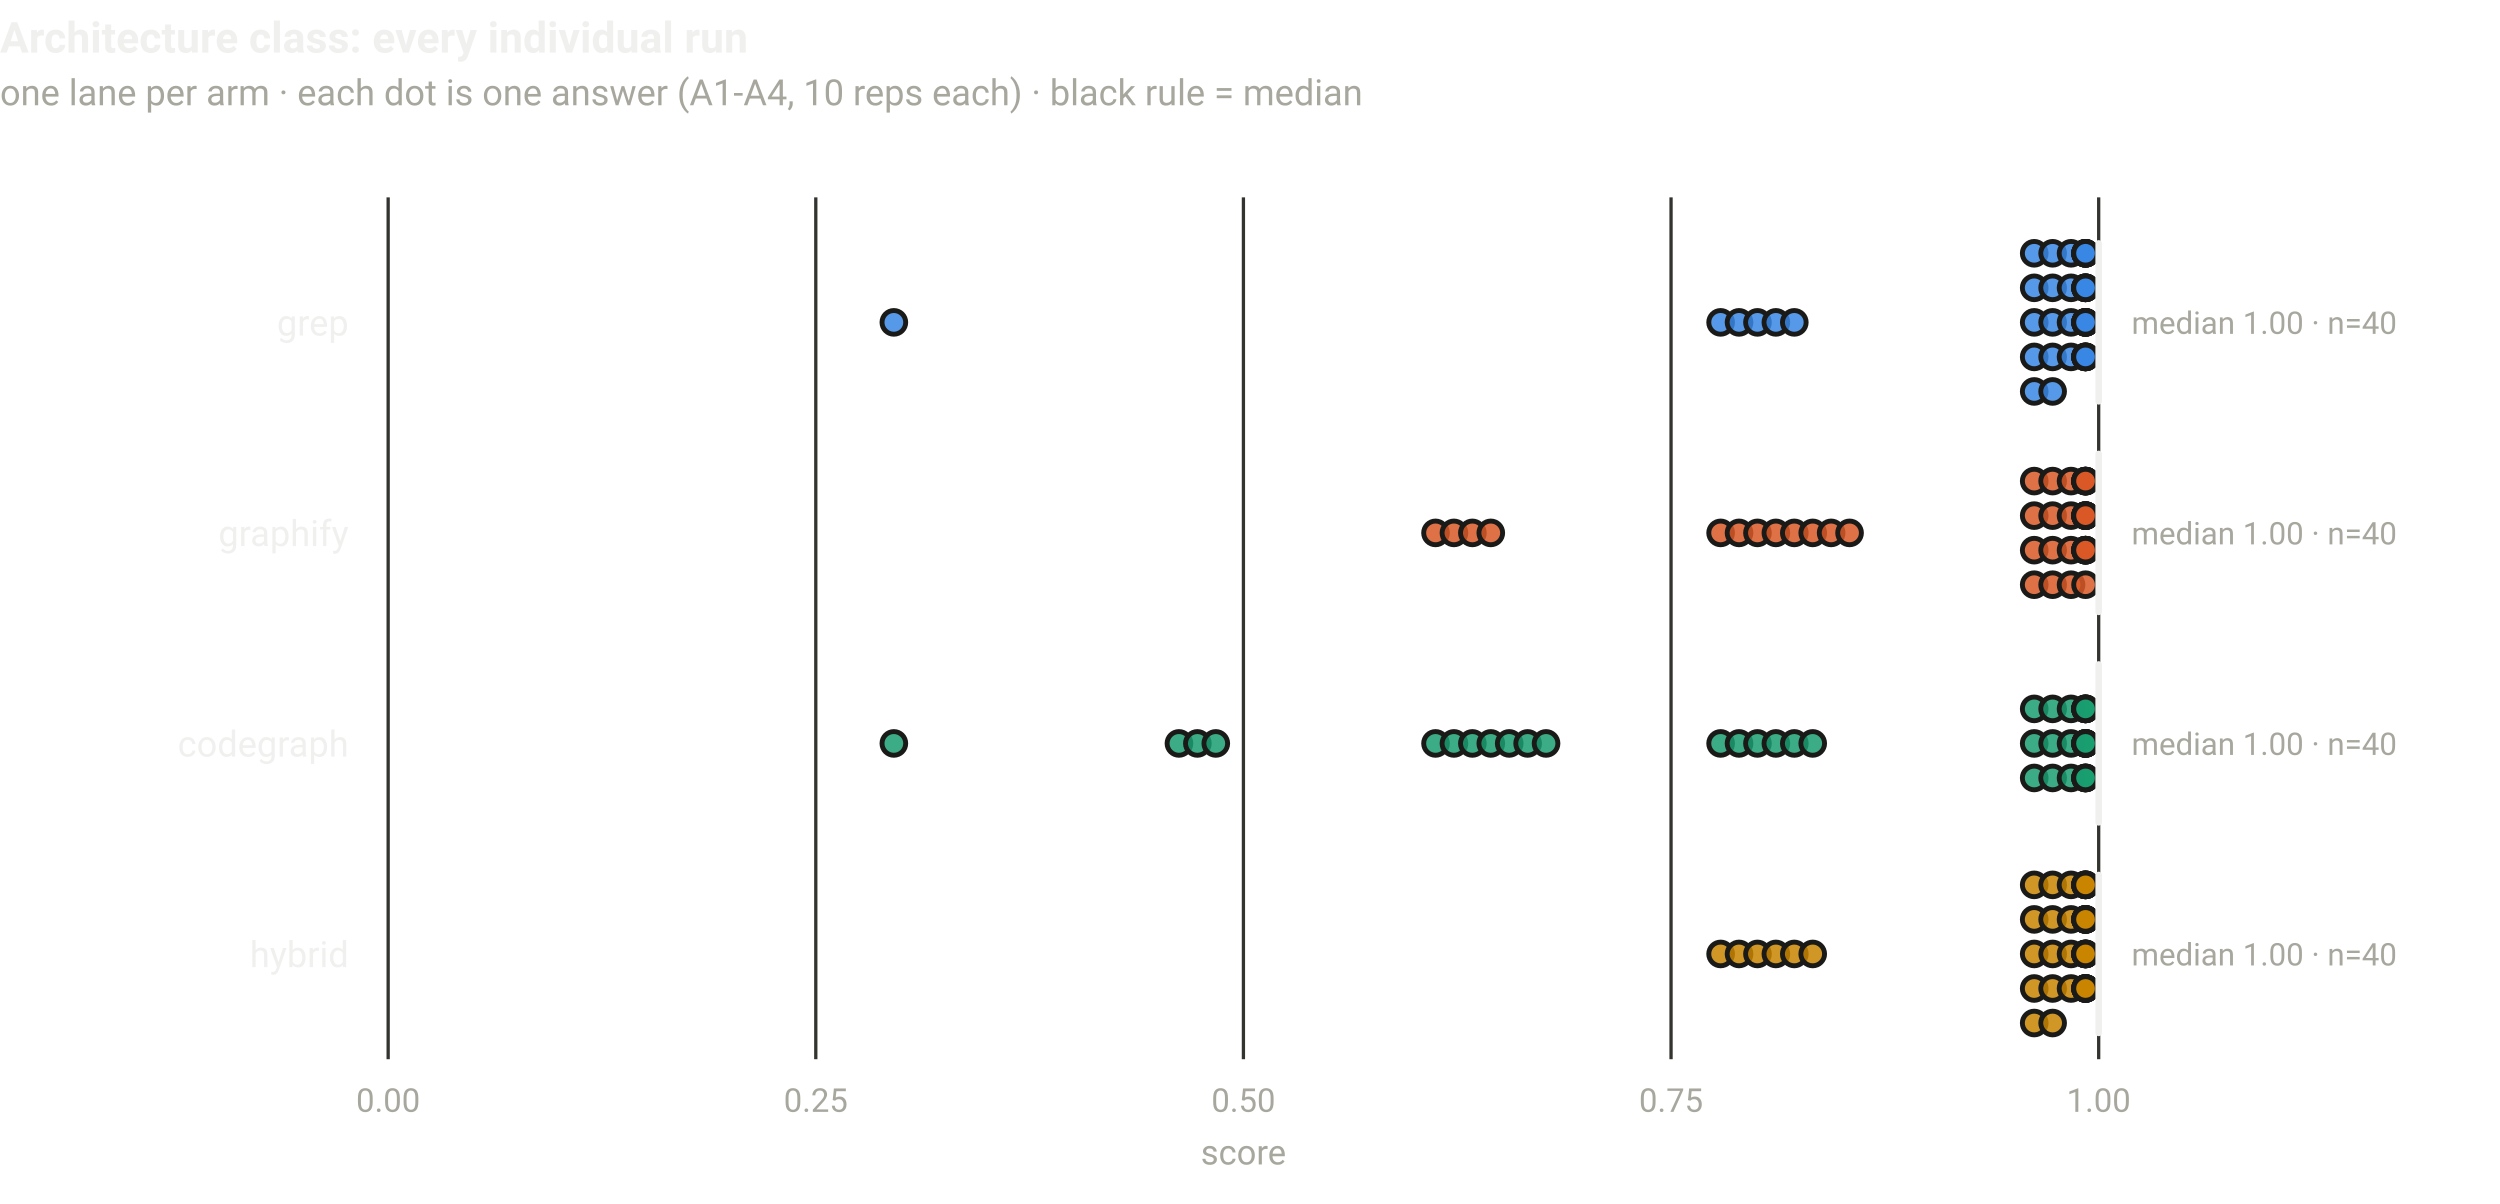
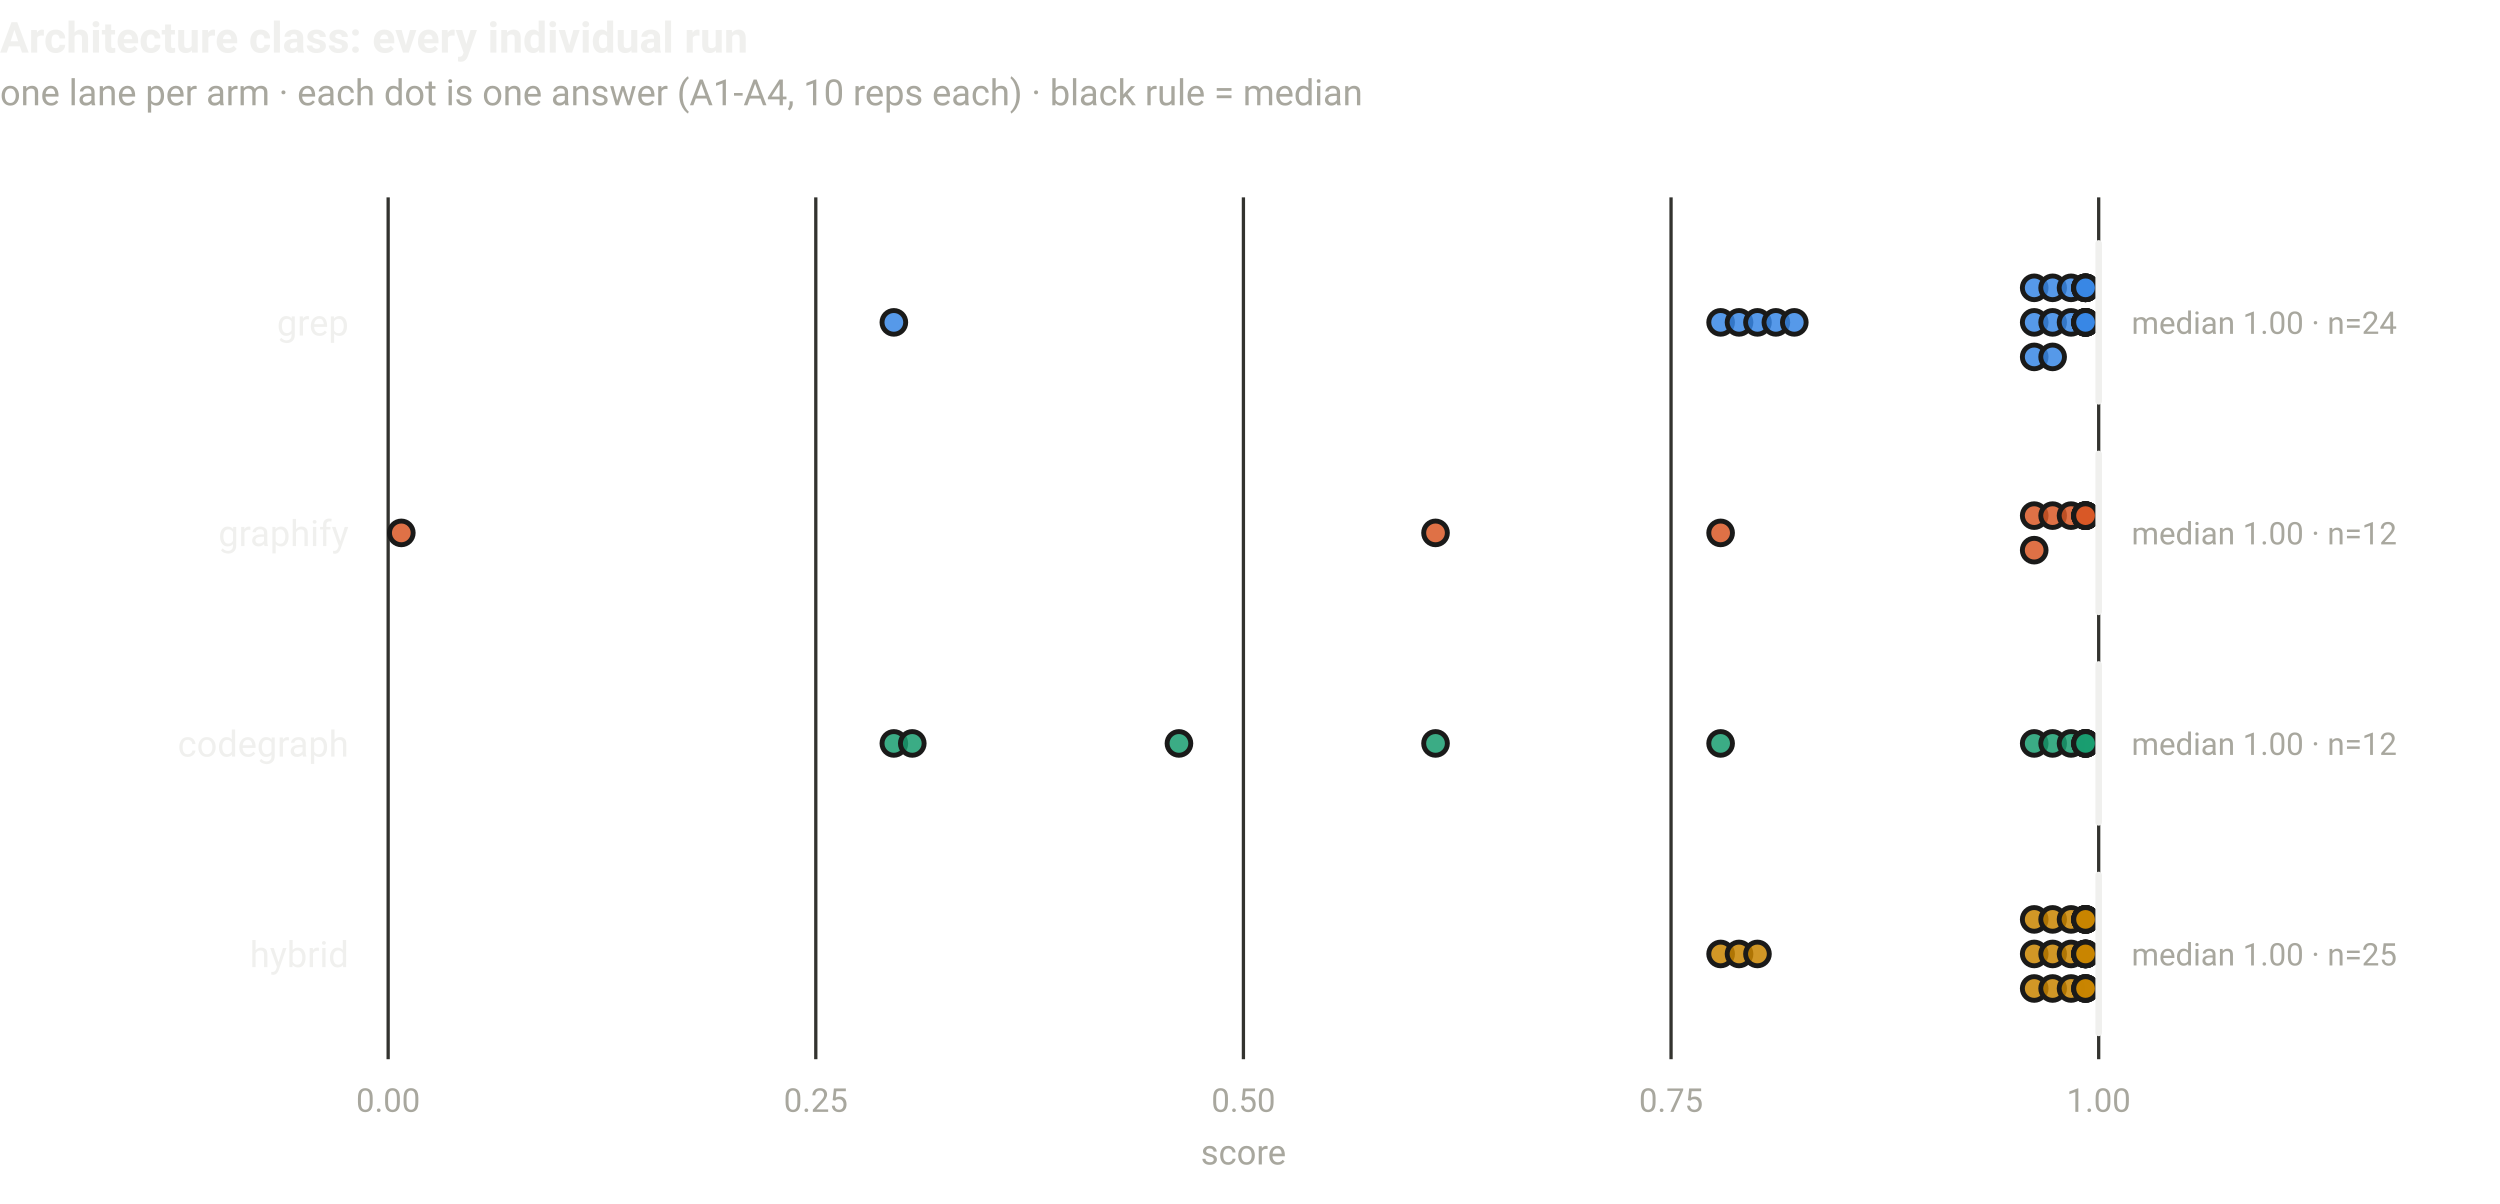
<svg xmlns="http://www.w3.org/2000/svg" width="760" height="366" viewBox="0 0 760 366" font-family="system-ui,-apple-system,Segoe UI,Roboto,sans-serif" role="img">
  <text x="0" y="16" font-size="13" font-weight="600" fill="#f0f0ee">Architecture class: every individual run</text>
  <text x="0" y="32" font-size="11" fill="#a8a79e">one lane per arm · each dot is one answer (A1-A4, 10 reps each) · black rule = median</text>
  <line x1="118" y1="60" x2="118" y2="322" stroke="#33332f" stroke-width="1" />
  <text x="118" y="338" font-size="10" fill="#a8a79e" text-anchor="middle">0.00</text>
  <line x1="248" y1="60" x2="248" y2="322" stroke="#33332f" stroke-width="1" />
  <text x="248" y="338" font-size="10" fill="#a8a79e" text-anchor="middle">0.25</text>
  <line x1="378" y1="60" x2="378" y2="322" stroke="#33332f" stroke-width="1" />
  <text x="378" y="338" font-size="10" fill="#a8a79e" text-anchor="middle">0.50</text>
  <line x1="508" y1="60" x2="508" y2="322" stroke="#33332f" stroke-width="1" />
  <text x="508" y="338" font-size="10" fill="#a8a79e" text-anchor="middle">0.75</text>
  <line x1="638" y1="60" x2="638" y2="322" stroke="#33332f" stroke-width="1" />
  <text x="638" y="338" font-size="10" fill="#a8a79e" text-anchor="middle">1.00</text>
  <text x="378" y="354" font-size="10.5" fill="#a8a79e" text-anchor="middle">score</text>
  <text x="106" y="102" font-size="11" fill="#f0f0ee" text-anchor="end">grep</text>
-   <circle cx="618.4" cy="77" r="3.6" fill="#3987e5" fill-opacity="0.85" stroke="#1a1a19" stroke-width="1.5" />
-   <circle cx="624" cy="77" r="3.6" fill="#3987e5" fill-opacity="0.85" stroke="#1a1a19" stroke-width="1.5" />
-   <circle cx="629.6" cy="77" r="3.6" fill="#3987e5" fill-opacity="0.85" stroke="#1a1a19" stroke-width="1.5" />
-   <circle cx="634" cy="77" r="3.6" fill="#3987e5" fill-opacity="0.85" stroke="#1a1a19" stroke-width="1.5" />
-   <circle cx="634" cy="77" r="3.6" fill="#3987e5" fill-opacity="0.85" stroke="#1a1a19" stroke-width="1.5" />
-   <circle cx="634" cy="77" r="3.6" fill="#3987e5" fill-opacity="0.85" stroke="#1a1a19" stroke-width="1.5" />
-   <circle cx="634" cy="77" r="3.6" fill="#3987e5" fill-opacity="0.85" stroke="#1a1a19" stroke-width="1.5" />
-   <circle cx="634" cy="77" r="3.6" fill="#3987e5" fill-opacity="0.85" stroke="#1a1a19" stroke-width="1.5" />
  <circle cx="618.4" cy="87.5" r="3.6" fill="#3987e5" fill-opacity="0.85" stroke="#1a1a19" stroke-width="1.5" />
  <circle cx="624" cy="87.5" r="3.6" fill="#3987e5" fill-opacity="0.85" stroke="#1a1a19" stroke-width="1.5" />
  <circle cx="629.6" cy="87.5" r="3.6" fill="#3987e5" fill-opacity="0.85" stroke="#1a1a19" stroke-width="1.5" />
  <circle cx="634" cy="87.5" r="3.6" fill="#3987e5" fill-opacity="0.85" stroke="#1a1a19" stroke-width="1.5" />
  <circle cx="634" cy="87.5" r="3.6" fill="#3987e5" fill-opacity="0.85" stroke="#1a1a19" stroke-width="1.5" />
  <circle cx="634" cy="87.5" r="3.6" fill="#3987e5" fill-opacity="0.85" stroke="#1a1a19" stroke-width="1.5" />
  <circle cx="634" cy="87.5" r="3.6" fill="#3987e5" fill-opacity="0.85" stroke="#1a1a19" stroke-width="1.5" />
  <circle cx="634" cy="87.5" r="3.6" fill="#3987e5" fill-opacity="0.85" stroke="#1a1a19" stroke-width="1.5" />
  <circle cx="618.4" cy="98" r="3.6" fill="#3987e5" fill-opacity="0.85" stroke="#1a1a19" stroke-width="1.5" />
+   <circle cx="523.067" cy="98" r="3.6" fill="#3987e5" fill-opacity="0.85" stroke="#1a1a19" stroke-width="1.5" />
+   <circle cx="271.733" cy="98" r="3.6" fill="#3987e5" fill-opacity="0.85" stroke="#1a1a19" stroke-width="1.5" />
+   <circle cx="528.667" cy="98" r="3.6" fill="#3987e5" fill-opacity="0.85" stroke="#1a1a19" stroke-width="1.5" />
  <circle cx="624" cy="98" r="3.6" fill="#3987e5" fill-opacity="0.85" stroke="#1a1a19" stroke-width="1.5" />
  <circle cx="629.6" cy="98" r="3.6" fill="#3987e5" fill-opacity="0.85" stroke="#1a1a19" stroke-width="1.5" />
  <circle cx="634" cy="98" r="3.6" fill="#3987e5" fill-opacity="0.85" stroke="#1a1a19" stroke-width="1.5" />
  <circle cx="634" cy="98" r="3.6" fill="#3987e5" fill-opacity="0.85" stroke="#1a1a19" stroke-width="1.5" />
  <circle cx="634" cy="98" r="3.6" fill="#3987e5" fill-opacity="0.85" stroke="#1a1a19" stroke-width="1.5" />
  <circle cx="634" cy="98" r="3.6" fill="#3987e5" fill-opacity="0.85" stroke="#1a1a19" stroke-width="1.5" />
  <circle cx="634" cy="98" r="3.6" fill="#3987e5" fill-opacity="0.85" stroke="#1a1a19" stroke-width="1.5" />
  <circle cx="618.4" cy="108.5" r="3.6" fill="#3987e5" fill-opacity="0.85" stroke="#1a1a19" stroke-width="1.5" />
  <circle cx="624" cy="108.5" r="3.6" fill="#3987e5" fill-opacity="0.85" stroke="#1a1a19" stroke-width="1.5" />
-   <circle cx="629.6" cy="108.5" r="3.6" fill="#3987e5" fill-opacity="0.85" stroke="#1a1a19" stroke-width="1.5" />
-   <circle cx="634" cy="108.5" r="3.6" fill="#3987e5" fill-opacity="0.85" stroke="#1a1a19" stroke-width="1.5" />
-   <circle cx="634" cy="108.5" r="3.6" fill="#3987e5" fill-opacity="0.85" stroke="#1a1a19" stroke-width="1.5" />
-   <circle cx="634" cy="108.5" r="3.6" fill="#3987e5" fill-opacity="0.85" stroke="#1a1a19" stroke-width="1.5" />
-   <circle cx="271.733" cy="98" r="3.6" fill="#3987e5" fill-opacity="0.85" stroke="#1a1a19" stroke-width="1.5" />
-   <circle cx="523.067" cy="98" r="3.6" fill="#3987e5" fill-opacity="0.85" stroke="#1a1a19" stroke-width="1.5" />
-   <circle cx="528.667" cy="98" r="3.6" fill="#3987e5" fill-opacity="0.85" stroke="#1a1a19" stroke-width="1.5" />
  <circle cx="534.267" cy="98" r="3.6" fill="#3987e5" fill-opacity="0.85" stroke="#1a1a19" stroke-width="1.5" />
-   <circle cx="634" cy="108.5" r="3.6" fill="#3987e5" fill-opacity="0.85" stroke="#1a1a19" stroke-width="1.5" />
  <circle cx="539.867" cy="98" r="3.6" fill="#3987e5" fill-opacity="0.85" stroke="#1a1a19" stroke-width="1.5" />
-   <circle cx="634" cy="108.5" r="3.6" fill="#3987e5" fill-opacity="0.85" stroke="#1a1a19" stroke-width="1.5" />
  <circle cx="545.467" cy="98" r="3.6" fill="#3987e5" fill-opacity="0.85" stroke="#1a1a19" stroke-width="1.5" />
-   <circle cx="618.4" cy="119" r="3.6" fill="#3987e5" fill-opacity="0.85" stroke="#1a1a19" stroke-width="1.5" />
-   <circle cx="624" cy="119" r="3.6" fill="#3987e5" fill-opacity="0.85" stroke="#1a1a19" stroke-width="1.5" />
  <line x1="638" y1="74" x2="638" y2="122" stroke="#f0f0ee" stroke-width="2" stroke-linecap="round" />
-   <text x="648" y="101.5" font-size="9.5" fill="#a8a79e">median 1.00 · n=40</text>
+   <text x="648" y="101.5" font-size="9.5" fill="#a8a79e">median 1.00 · n=24</text>
  <text x="106" y="166" font-size="11" fill="#f0f0ee" text-anchor="end">graphify</text>
-   <circle cx="618.4" cy="146.25" r="3.6" fill="#d95926" fill-opacity="0.85" stroke="#1a1a19" stroke-width="1.5" />
+   <circle cx="618.4" cy="156.75" r="3.6" fill="#d95926" fill-opacity="0.85" stroke="#1a1a19" stroke-width="1.5" />
  <circle cx="436.4" cy="162" r="3.6" fill="#d95926" fill-opacity="0.85" stroke="#1a1a19" stroke-width="1.5" />
-   <circle cx="624" cy="146.25" r="3.6" fill="#d95926" fill-opacity="0.85" stroke="#1a1a19" stroke-width="1.5" />
-   <circle cx="629.6" cy="146.25" r="3.6" fill="#d95926" fill-opacity="0.85" stroke="#1a1a19" stroke-width="1.5" />
-   <circle cx="634" cy="146.25" r="3.6" fill="#d95926" fill-opacity="0.85" stroke="#1a1a19" stroke-width="1.5" />
-   <circle cx="634" cy="146.25" r="3.6" fill="#d95926" fill-opacity="0.85" stroke="#1a1a19" stroke-width="1.5" />
-   <circle cx="634" cy="146.25" r="3.6" fill="#d95926" fill-opacity="0.85" stroke="#1a1a19" stroke-width="1.5" />
-   <circle cx="634" cy="146.25" r="3.6" fill="#d95926" fill-opacity="0.85" stroke="#1a1a19" stroke-width="1.5" />
-   <circle cx="634" cy="146.25" r="3.6" fill="#d95926" fill-opacity="0.85" stroke="#1a1a19" stroke-width="1.5" />
-   <circle cx="442" cy="162" r="3.6" fill="#d95926" fill-opacity="0.85" stroke="#1a1a19" stroke-width="1.5" />
-   <circle cx="618.4" cy="156.75" r="3.6" fill="#d95926" fill-opacity="0.85" stroke="#1a1a19" stroke-width="1.5" />
  <circle cx="624" cy="156.75" r="3.6" fill="#d95926" fill-opacity="0.85" stroke="#1a1a19" stroke-width="1.5" />
  <circle cx="629.6" cy="156.75" r="3.6" fill="#d95926" fill-opacity="0.85" stroke="#1a1a19" stroke-width="1.5" />
-   <circle cx="447.6" cy="162" r="3.6" fill="#d95926" fill-opacity="0.85" stroke="#1a1a19" stroke-width="1.5" />
-   <circle cx="634" cy="156.75" r="3.6" fill="#d95926" fill-opacity="0.85" stroke="#1a1a19" stroke-width="1.5" />
-   <circle cx="453.2" cy="162" r="3.6" fill="#d95926" fill-opacity="0.85" stroke="#1a1a19" stroke-width="1.5" />
  <circle cx="634" cy="156.75" r="3.6" fill="#d95926" fill-opacity="0.85" stroke="#1a1a19" stroke-width="1.5" />
  <circle cx="634" cy="156.75" r="3.6" fill="#d95926" fill-opacity="0.85" stroke="#1a1a19" stroke-width="1.5" />
  <circle cx="634" cy="156.75" r="3.6" fill="#d95926" fill-opacity="0.85" stroke="#1a1a19" stroke-width="1.5" />
  <circle cx="634" cy="156.75" r="3.6" fill="#d95926" fill-opacity="0.85" stroke="#1a1a19" stroke-width="1.5" />
+   <circle cx="634" cy="156.75" r="3.6" fill="#d95926" fill-opacity="0.85" stroke="#1a1a19" stroke-width="1.5" />
+   <circle cx="122" cy="162" r="3.6" fill="#d95926" fill-opacity="0.85" stroke="#1a1a19" stroke-width="1.5" />
  <circle cx="618.4" cy="167.25" r="3.6" fill="#d95926" fill-opacity="0.85" stroke="#1a1a19" stroke-width="1.5" />
-   <circle cx="624" cy="167.25" r="3.6" fill="#d95926" fill-opacity="0.85" stroke="#1a1a19" stroke-width="1.5" />
-   <circle cx="629.6" cy="167.25" r="3.6" fill="#d95926" fill-opacity="0.85" stroke="#1a1a19" stroke-width="1.5" />
-   <circle cx="634" cy="167.25" r="3.6" fill="#d95926" fill-opacity="0.85" stroke="#1a1a19" stroke-width="1.5" />
-   <circle cx="634" cy="167.25" r="3.6" fill="#d95926" fill-opacity="0.85" stroke="#1a1a19" stroke-width="1.5" />
-   <circle cx="634" cy="167.25" r="3.6" fill="#d95926" fill-opacity="0.85" stroke="#1a1a19" stroke-width="1.5" />
-   <circle cx="634" cy="167.25" r="3.6" fill="#d95926" fill-opacity="0.85" stroke="#1a1a19" stroke-width="1.5" />
-   <circle cx="634" cy="167.25" r="3.6" fill="#d95926" fill-opacity="0.85" stroke="#1a1a19" stroke-width="1.5" />
-   <circle cx="618.4" cy="177.75" r="3.6" fill="#d95926" fill-opacity="0.85" stroke="#1a1a19" stroke-width="1.5" />
-   <circle cx="624" cy="177.75" r="3.6" fill="#d95926" fill-opacity="0.85" stroke="#1a1a19" stroke-width="1.5" />
  <circle cx="523.067" cy="162" r="3.6" fill="#d95926" fill-opacity="0.85" stroke="#1a1a19" stroke-width="1.5" />
-   <circle cx="528.667" cy="162" r="3.6" fill="#d95926" fill-opacity="0.85" stroke="#1a1a19" stroke-width="1.5" />
-   <circle cx="534.267" cy="162" r="3.6" fill="#d95926" fill-opacity="0.85" stroke="#1a1a19" stroke-width="1.5" />
-   <circle cx="629.6" cy="177.75" r="3.6" fill="#d95926" fill-opacity="0.85" stroke="#1a1a19" stroke-width="1.5" />
-   <circle cx="539.867" cy="162" r="3.6" fill="#d95926" fill-opacity="0.85" stroke="#1a1a19" stroke-width="1.5" />
-   <circle cx="545.467" cy="162" r="3.6" fill="#d95926" fill-opacity="0.85" stroke="#1a1a19" stroke-width="1.5" />
-   <circle cx="551.067" cy="162" r="3.6" fill="#d95926" fill-opacity="0.85" stroke="#1a1a19" stroke-width="1.5" />
-   <circle cx="634" cy="177.75" r="3.6" fill="#d95926" fill-opacity="0.85" stroke="#1a1a19" stroke-width="1.5" />
-   <circle cx="556.667" cy="162" r="3.6" fill="#d95926" fill-opacity="0.85" stroke="#1a1a19" stroke-width="1.5" />
-   <circle cx="562.267" cy="162" r="3.6" fill="#d95926" fill-opacity="0.85" stroke="#1a1a19" stroke-width="1.5" />
  <line x1="638" y1="138" x2="638" y2="186" stroke="#f0f0ee" stroke-width="2" stroke-linecap="round" />
-   <text x="648" y="165.5" font-size="9.5" fill="#a8a79e">median 1.00 · n=40</text>
+   <text x="648" y="165.5" font-size="9.5" fill="#a8a79e">median 1.00 · n=12</text>
  <text x="106" y="230" font-size="11" fill="#f0f0ee" text-anchor="end">codegraph</text>
-   <circle cx="436.4" cy="226" r="3.6" fill="#199e70" fill-opacity="0.85" stroke="#1a1a19" stroke-width="1.5" />
-   <circle cx="618.4" cy="215.5" r="3.6" fill="#199e70" fill-opacity="0.85" stroke="#1a1a19" stroke-width="1.5" />
-   <circle cx="624" cy="215.5" r="3.6" fill="#199e70" fill-opacity="0.85" stroke="#1a1a19" stroke-width="1.5" />
-   <circle cx="629.6" cy="215.5" r="3.6" fill="#199e70" fill-opacity="0.85" stroke="#1a1a19" stroke-width="1.5" />
-   <circle cx="358.4" cy="226" r="3.6" fill="#199e70" fill-opacity="0.85" stroke="#1a1a19" stroke-width="1.5" />
-   <circle cx="364" cy="226" r="3.6" fill="#199e70" fill-opacity="0.85" stroke="#1a1a19" stroke-width="1.5" />
-   <circle cx="634" cy="215.5" r="3.6" fill="#199e70" fill-opacity="0.85" stroke="#1a1a19" stroke-width="1.5" />
-   <circle cx="634" cy="215.5" r="3.6" fill="#199e70" fill-opacity="0.85" stroke="#1a1a19" stroke-width="1.5" />
-   <circle cx="634" cy="215.5" r="3.6" fill="#199e70" fill-opacity="0.85" stroke="#1a1a19" stroke-width="1.5" />
-   <circle cx="442" cy="226" r="3.6" fill="#199e70" fill-opacity="0.85" stroke="#1a1a19" stroke-width="1.5" />
-   <circle cx="447.6" cy="226" r="3.6" fill="#199e70" fill-opacity="0.85" stroke="#1a1a19" stroke-width="1.5" />
-   <circle cx="453.2" cy="226" r="3.6" fill="#199e70" fill-opacity="0.85" stroke="#1a1a19" stroke-width="1.5" />
-   <circle cx="458.8" cy="226" r="3.6" fill="#199e70" fill-opacity="0.85" stroke="#1a1a19" stroke-width="1.5" />
-   <circle cx="464.4" cy="226" r="3.6" fill="#199e70" fill-opacity="0.85" stroke="#1a1a19" stroke-width="1.5" />
-   <circle cx="634" cy="215.5" r="3.6" fill="#199e70" fill-opacity="0.85" stroke="#1a1a19" stroke-width="1.5" />
-   <circle cx="470" cy="226" r="3.6" fill="#199e70" fill-opacity="0.85" stroke="#1a1a19" stroke-width="1.5" />
-   <circle cx="634" cy="215.5" r="3.6" fill="#199e70" fill-opacity="0.85" stroke="#1a1a19" stroke-width="1.5" />
  <circle cx="618.4" cy="226" r="3.6" fill="#199e70" fill-opacity="0.85" stroke="#1a1a19" stroke-width="1.5" />
  <circle cx="624" cy="226" r="3.6" fill="#199e70" fill-opacity="0.85" stroke="#1a1a19" stroke-width="1.5" />
  <circle cx="629.6" cy="226" r="3.6" fill="#199e70" fill-opacity="0.85" stroke="#1a1a19" stroke-width="1.5" />
+   <circle cx="358.4" cy="226" r="3.6" fill="#199e70" fill-opacity="0.85" stroke="#1a1a19" stroke-width="1.5" />
+   <circle cx="634" cy="226" r="3.6" fill="#199e70" fill-opacity="0.85" stroke="#1a1a19" stroke-width="1.5" />
+   <circle cx="436.4" cy="226" r="3.6" fill="#199e70" fill-opacity="0.85" stroke="#1a1a19" stroke-width="1.5" />
  <circle cx="634" cy="226" r="3.6" fill="#199e70" fill-opacity="0.85" stroke="#1a1a19" stroke-width="1.5" />
  <circle cx="634" cy="226" r="3.6" fill="#199e70" fill-opacity="0.85" stroke="#1a1a19" stroke-width="1.5" />
  <circle cx="634" cy="226" r="3.6" fill="#199e70" fill-opacity="0.85" stroke="#1a1a19" stroke-width="1.5" />
-   <circle cx="634" cy="226" r="3.6" fill="#199e70" fill-opacity="0.85" stroke="#1a1a19" stroke-width="1.5" />
-   <circle cx="634" cy="226" r="3.6" fill="#199e70" fill-opacity="0.85" stroke="#1a1a19" stroke-width="1.5" />
-   <circle cx="618.4" cy="236.5" r="3.6" fill="#199e70" fill-opacity="0.85" stroke="#1a1a19" stroke-width="1.5" />
-   <circle cx="624" cy="236.5" r="3.6" fill="#199e70" fill-opacity="0.85" stroke="#1a1a19" stroke-width="1.5" />
-   <circle cx="629.6" cy="236.5" r="3.6" fill="#199e70" fill-opacity="0.85" stroke="#1a1a19" stroke-width="1.5" />
-   <circle cx="369.6" cy="226" r="3.6" fill="#199e70" fill-opacity="0.85" stroke="#1a1a19" stroke-width="1.5" />
-   <circle cx="634" cy="236.5" r="3.6" fill="#199e70" fill-opacity="0.85" stroke="#1a1a19" stroke-width="1.5" />
  <circle cx="523.067" cy="226" r="3.6" fill="#199e70" fill-opacity="0.85" stroke="#1a1a19" stroke-width="1.5" />
-   <circle cx="528.667" cy="226" r="3.6" fill="#199e70" fill-opacity="0.85" stroke="#1a1a19" stroke-width="1.5" />
-   <circle cx="634" cy="236.5" r="3.6" fill="#199e70" fill-opacity="0.85" stroke="#1a1a19" stroke-width="1.5" />
-   <circle cx="534.267" cy="226" r="3.6" fill="#199e70" fill-opacity="0.85" stroke="#1a1a19" stroke-width="1.5" />
-   <circle cx="539.867" cy="226" r="3.6" fill="#199e70" fill-opacity="0.85" stroke="#1a1a19" stroke-width="1.5" />
  <circle cx="271.733" cy="226" r="3.6" fill="#199e70" fill-opacity="0.85" stroke="#1a1a19" stroke-width="1.5" />
-   <circle cx="634" cy="236.5" r="3.6" fill="#199e70" fill-opacity="0.85" stroke="#1a1a19" stroke-width="1.5" />
-   <circle cx="634" cy="236.5" r="3.6" fill="#199e70" fill-opacity="0.85" stroke="#1a1a19" stroke-width="1.5" />
-   <circle cx="545.467" cy="226" r="3.6" fill="#199e70" fill-opacity="0.85" stroke="#1a1a19" stroke-width="1.5" />
-   <circle cx="551.067" cy="226" r="3.6" fill="#199e70" fill-opacity="0.85" stroke="#1a1a19" stroke-width="1.5" />
+   <circle cx="277.333" cy="226" r="3.6" fill="#199e70" fill-opacity="0.85" stroke="#1a1a19" stroke-width="1.5" />
  <line x1="638" y1="202" x2="638" y2="250" stroke="#f0f0ee" stroke-width="2" stroke-linecap="round" />
-   <text x="648" y="229.5" font-size="9.5" fill="#a8a79e">median 1.00 · n=40</text>
+   <text x="648" y="229.5" font-size="9.5" fill="#a8a79e">median 1.00 · n=12</text>
  <text x="106" y="294" font-size="11" fill="#f0f0ee" text-anchor="end">hybrid</text>
-   <circle cx="618.4" cy="269" r="3.6" fill="#c98500" fill-opacity="0.85" stroke="#1a1a19" stroke-width="1.5" />
-   <circle cx="624" cy="269" r="3.6" fill="#c98500" fill-opacity="0.85" stroke="#1a1a19" stroke-width="1.5" />
-   <circle cx="629.6" cy="269" r="3.6" fill="#c98500" fill-opacity="0.85" stroke="#1a1a19" stroke-width="1.5" />
-   <circle cx="634" cy="269" r="3.6" fill="#c98500" fill-opacity="0.85" stroke="#1a1a19" stroke-width="1.5" />
-   <circle cx="634" cy="269" r="3.6" fill="#c98500" fill-opacity="0.85" stroke="#1a1a19" stroke-width="1.5" />
-   <circle cx="634" cy="269" r="3.6" fill="#c98500" fill-opacity="0.85" stroke="#1a1a19" stroke-width="1.5" />
-   <circle cx="634" cy="269" r="3.6" fill="#c98500" fill-opacity="0.85" stroke="#1a1a19" stroke-width="1.5" />
-   <circle cx="634" cy="269" r="3.6" fill="#c98500" fill-opacity="0.85" stroke="#1a1a19" stroke-width="1.5" />
  <circle cx="618.4" cy="279.5" r="3.6" fill="#c98500" fill-opacity="0.85" stroke="#1a1a19" stroke-width="1.5" />
  <circle cx="624" cy="279.5" r="3.6" fill="#c98500" fill-opacity="0.85" stroke="#1a1a19" stroke-width="1.5" />
  <circle cx="629.6" cy="279.5" r="3.6" fill="#c98500" fill-opacity="0.85" stroke="#1a1a19" stroke-width="1.5" />
  <circle cx="634" cy="279.5" r="3.6" fill="#c98500" fill-opacity="0.85" stroke="#1a1a19" stroke-width="1.5" />
  <circle cx="634" cy="279.5" r="3.6" fill="#c98500" fill-opacity="0.85" stroke="#1a1a19" stroke-width="1.5" />
  <circle cx="634" cy="279.5" r="3.6" fill="#c98500" fill-opacity="0.85" stroke="#1a1a19" stroke-width="1.5" />
  <circle cx="634" cy="279.5" r="3.6" fill="#c98500" fill-opacity="0.85" stroke="#1a1a19" stroke-width="1.5" />
  <circle cx="634" cy="279.5" r="3.6" fill="#c98500" fill-opacity="0.85" stroke="#1a1a19" stroke-width="1.5" />
  <circle cx="618.4" cy="290" r="3.6" fill="#c98500" fill-opacity="0.85" stroke="#1a1a19" stroke-width="1.5" />
+   <circle cx="523.067" cy="290" r="3.6" fill="#c98500" fill-opacity="0.85" stroke="#1a1a19" stroke-width="1.5" />
  <circle cx="624" cy="290" r="3.6" fill="#c98500" fill-opacity="0.85" stroke="#1a1a19" stroke-width="1.5" />
+   <circle cx="528.667" cy="290" r="3.6" fill="#c98500" fill-opacity="0.85" stroke="#1a1a19" stroke-width="1.5" />
  <circle cx="629.6" cy="290" r="3.6" fill="#c98500" fill-opacity="0.85" stroke="#1a1a19" stroke-width="1.5" />
  <circle cx="634" cy="290" r="3.6" fill="#c98500" fill-opacity="0.85" stroke="#1a1a19" stroke-width="1.5" />
  <circle cx="634" cy="290" r="3.6" fill="#c98500" fill-opacity="0.85" stroke="#1a1a19" stroke-width="1.5" />
  <circle cx="634" cy="290" r="3.6" fill="#c98500" fill-opacity="0.85" stroke="#1a1a19" stroke-width="1.5" />
  <circle cx="634" cy="290" r="3.6" fill="#c98500" fill-opacity="0.85" stroke="#1a1a19" stroke-width="1.5" />
  <circle cx="634" cy="290" r="3.6" fill="#c98500" fill-opacity="0.85" stroke="#1a1a19" stroke-width="1.5" />
  <circle cx="618.4" cy="300.5" r="3.6" fill="#c98500" fill-opacity="0.85" stroke="#1a1a19" stroke-width="1.5" />
  <circle cx="624" cy="300.5" r="3.6" fill="#c98500" fill-opacity="0.85" stroke="#1a1a19" stroke-width="1.5" />
  <circle cx="629.6" cy="300.5" r="3.6" fill="#c98500" fill-opacity="0.85" stroke="#1a1a19" stroke-width="1.5" />
+   <circle cx="534.267" cy="290" r="3.6" fill="#c98500" fill-opacity="0.85" stroke="#1a1a19" stroke-width="1.5" />
  <circle cx="634" cy="300.5" r="3.6" fill="#c98500" fill-opacity="0.85" stroke="#1a1a19" stroke-width="1.5" />
  <circle cx="634" cy="300.5" r="3.6" fill="#c98500" fill-opacity="0.85" stroke="#1a1a19" stroke-width="1.5" />
  <circle cx="634" cy="300.5" r="3.6" fill="#c98500" fill-opacity="0.85" stroke="#1a1a19" stroke-width="1.5" />
-   <circle cx="634" cy="300.5" r="3.6" fill="#c98500" fill-opacity="0.85" stroke="#1a1a19" stroke-width="1.5" />
-   <circle cx="523.067" cy="290" r="3.6" fill="#c98500" fill-opacity="0.85" stroke="#1a1a19" stroke-width="1.5" />
-   <circle cx="528.667" cy="290" r="3.6" fill="#c98500" fill-opacity="0.85" stroke="#1a1a19" stroke-width="1.5" />
-   <circle cx="534.267" cy="290" r="3.6" fill="#c98500" fill-opacity="0.85" stroke="#1a1a19" stroke-width="1.5" />
-   <circle cx="539.867" cy="290" r="3.6" fill="#c98500" fill-opacity="0.85" stroke="#1a1a19" stroke-width="1.5" />
-   <circle cx="545.467" cy="290" r="3.6" fill="#c98500" fill-opacity="0.85" stroke="#1a1a19" stroke-width="1.5" />
-   <circle cx="551.067" cy="290" r="3.6" fill="#c98500" fill-opacity="0.85" stroke="#1a1a19" stroke-width="1.5" />
-   <circle cx="634" cy="300.5" r="3.6" fill="#c98500" fill-opacity="0.85" stroke="#1a1a19" stroke-width="1.5" />
-   <circle cx="618.4" cy="311" r="3.6" fill="#c98500" fill-opacity="0.85" stroke="#1a1a19" stroke-width="1.5" />
-   <circle cx="624" cy="311" r="3.6" fill="#c98500" fill-opacity="0.85" stroke="#1a1a19" stroke-width="1.5" />
  <line x1="638" y1="266" x2="638" y2="314" stroke="#f0f0ee" stroke-width="2" stroke-linecap="round" />
-   <text x="648" y="293.5" font-size="9.5" fill="#a8a79e">median 1.00 · n=40</text>
+   <text x="648" y="293.5" font-size="9.5" fill="#a8a79e">median 1.00 · n=25</text>
</svg>
